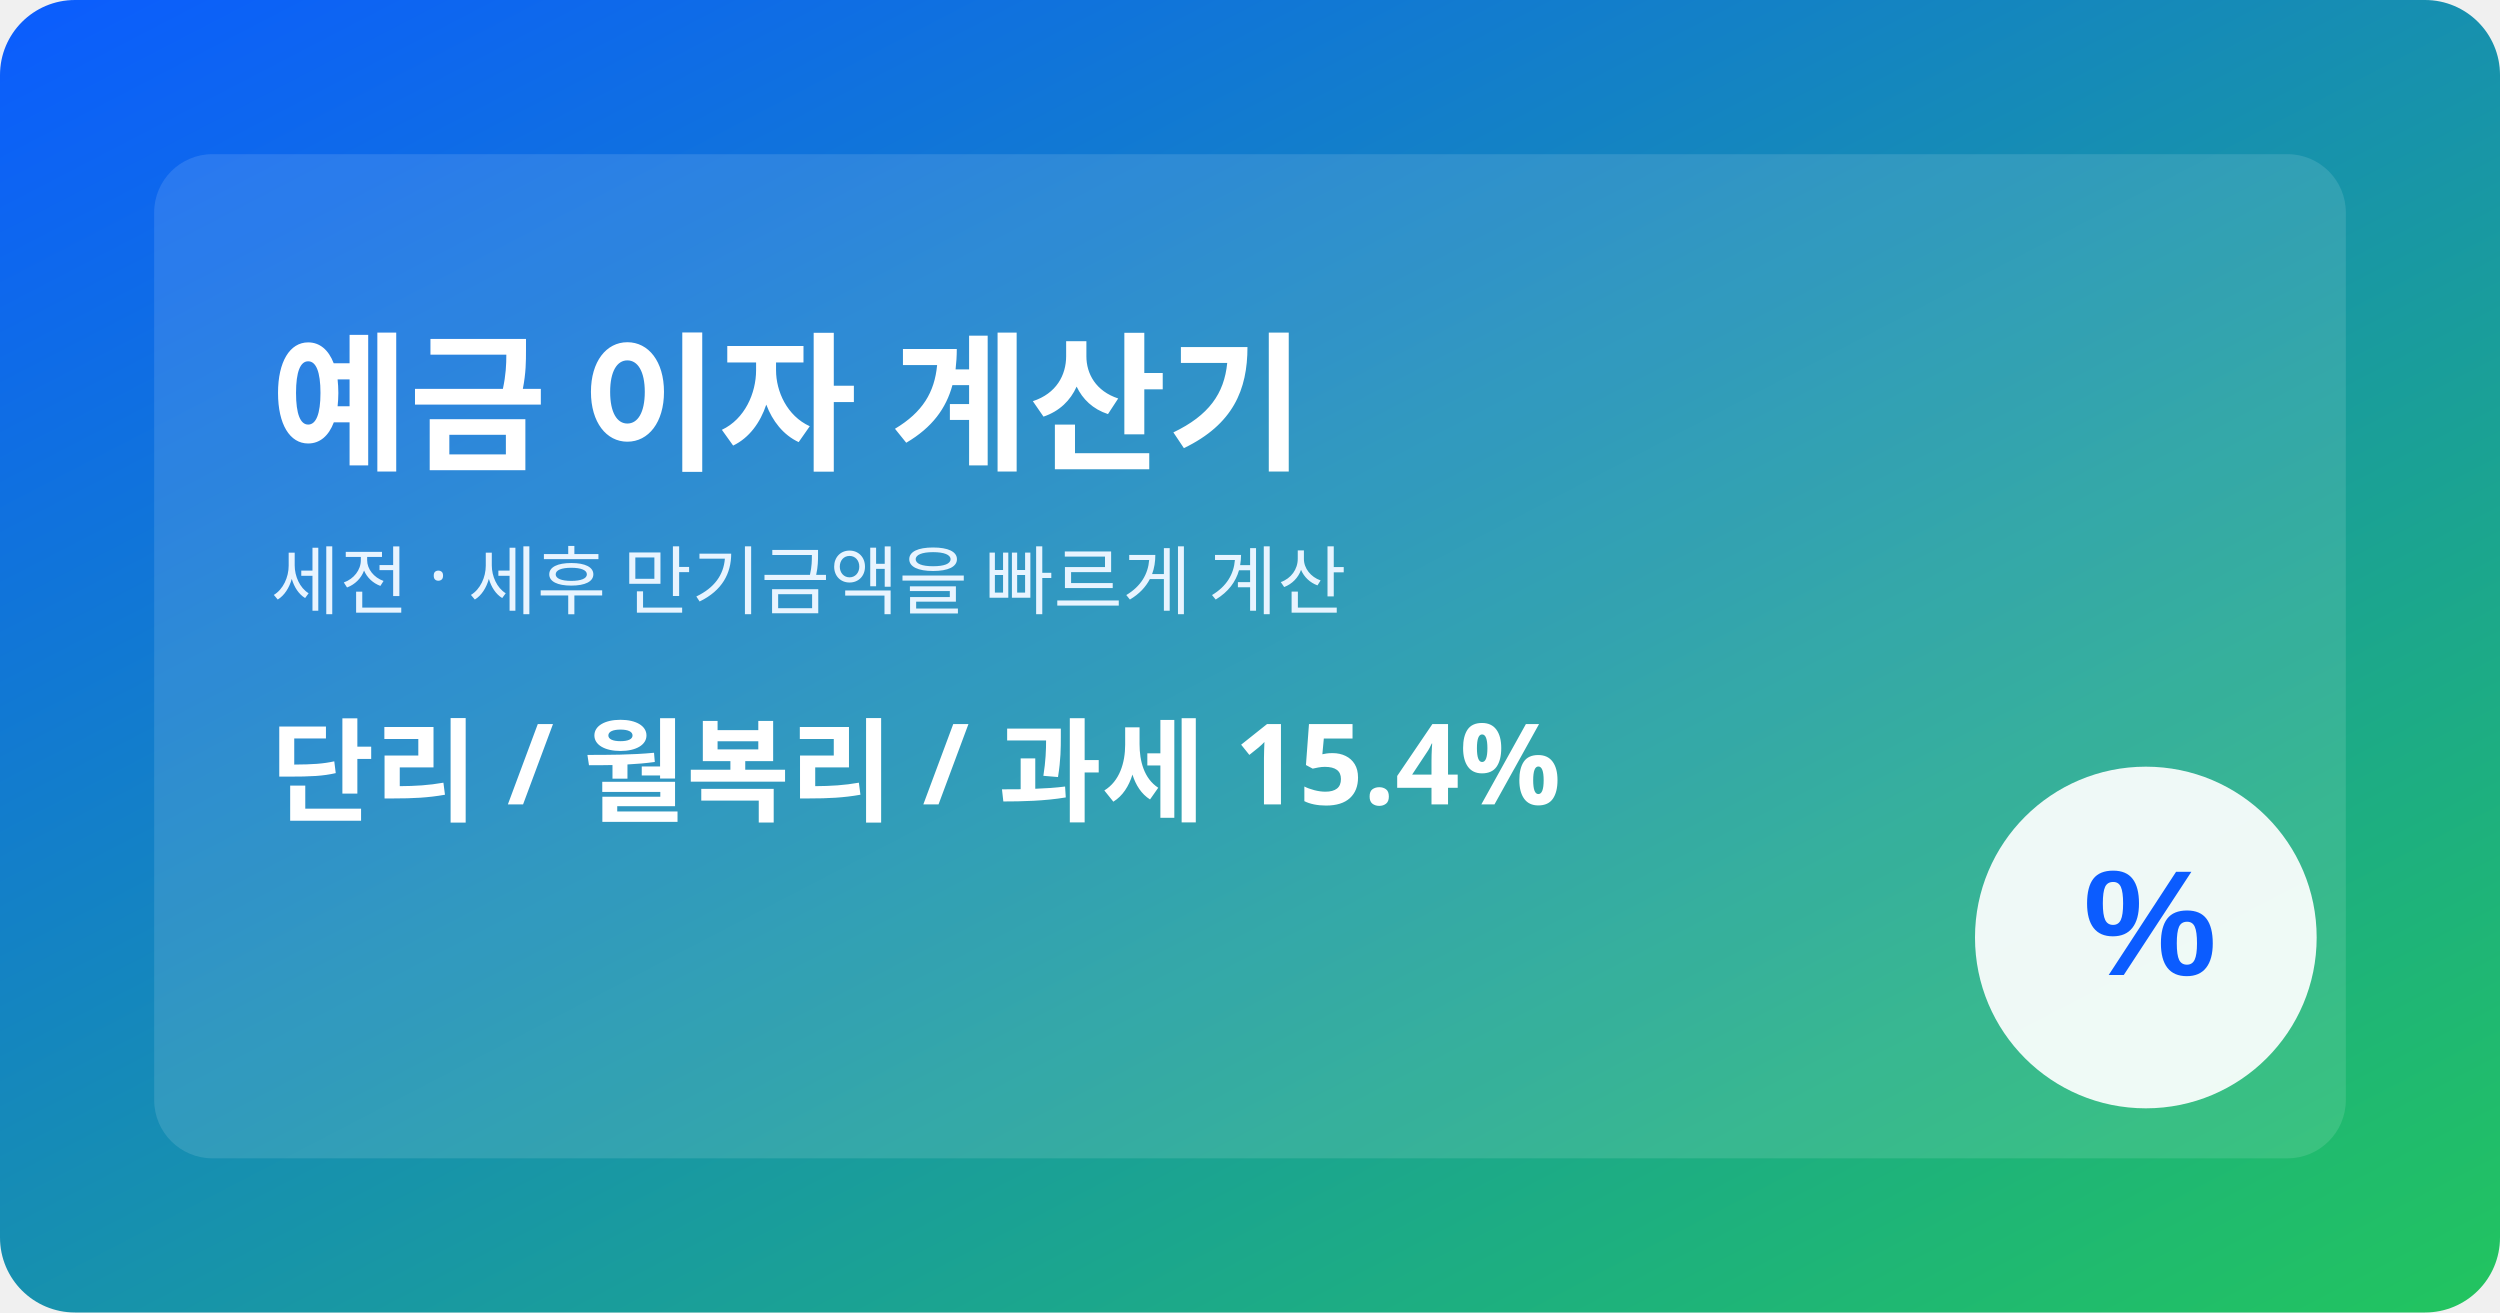
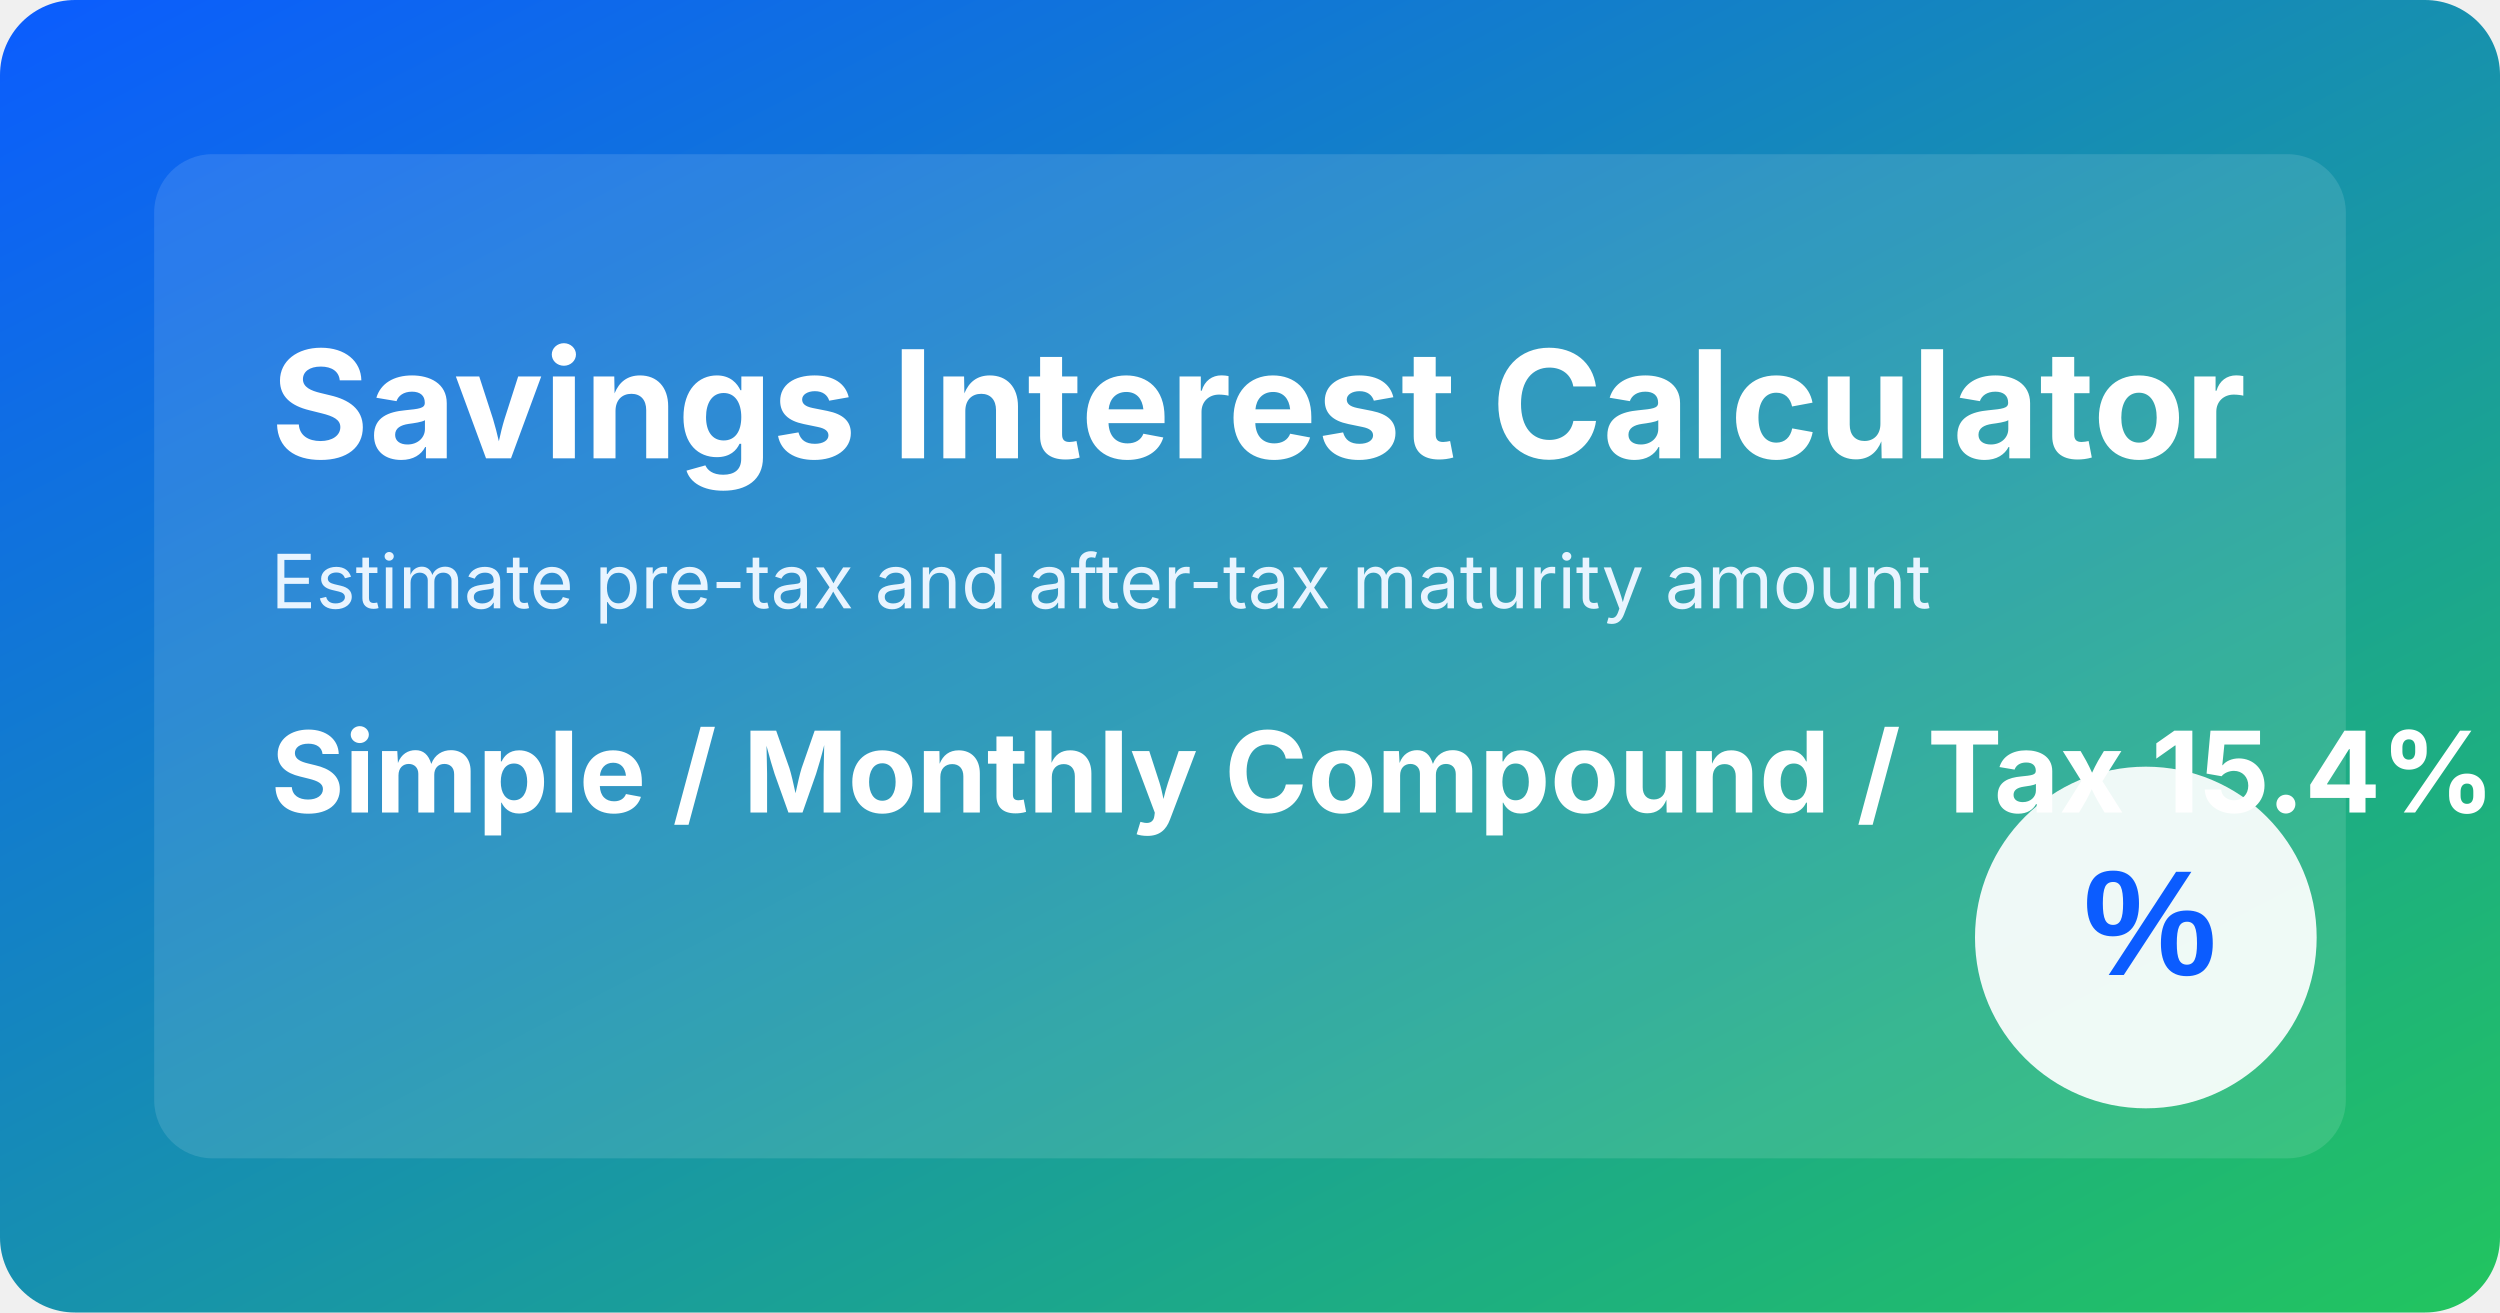
- <svg xmlns="http://www.w3.org/2000/svg" width="1200" height="630" viewBox="0 0 1200 630" role="img" aria-label="예금 이자 계산기 썸네일">
+ <svg xmlns="http://www.w3.org/2000/svg" width="1200" height="630" viewBox="0 0 1200 630" role="img" aria-label="Savings interest calculator thumbnail">
  <defs>
    <linearGradient id="bg" x1="0" y1="0" x2="1" y2="1">
      <stop offset="0" stop-color="#0b5cff" />
      <stop offset="1" stop-color="#22c55e" />
    </linearGradient>
  </defs>
  <rect width="1200" height="630" rx="36" fill="url(#bg)" />
  <rect x="74" y="74" width="1052" height="482" rx="28" fill="rgba(255,255,255,0.12)" />
-   <text x="130" y="220" fill="#fff" font-size="72" font-family="Pretendard, Apple SD Gothic Neo, sans-serif" font-weight="700">예금 이자 계산기</text>
-   <text x="130" y="292" fill="#e8f4ff" font-size="36" font-family="Pretendard, Apple SD Gothic Neo, sans-serif">세전 · 세후 만기금액을 빠르게 계산</text>
-   <text x="130" y="390" fill="#fff" font-size="54" font-family="Pretendard, Apple SD Gothic Neo, sans-serif" font-weight="700">단리 / 월복리 / 과세 15.4%</text>
+   <text x="130" y="220" fill="#fff" font-size="72" font-family="Inter, Arial, sans-serif" font-weight="700">Savings Interest Calculator</text>
+   <text x="130" y="292" fill="#e8f4ff" font-size="36" font-family="Inter, Arial, sans-serif">Estimate pre-tax and after-tax maturity amount</text>
+   <text x="130" y="390" fill="#fff" font-size="54" font-family="Inter, Arial, sans-serif" font-weight="700">Simple / Monthly Compound / Tax 15.4%</text>
  <circle cx="1030" cy="450" r="82" fill="#ffffff" opacity="0.92" />
  <text x="1000" y="468" fill="#0b5cff" font-size="72" font-family="Arial, sans-serif" font-weight="700">%</text>
</svg>
